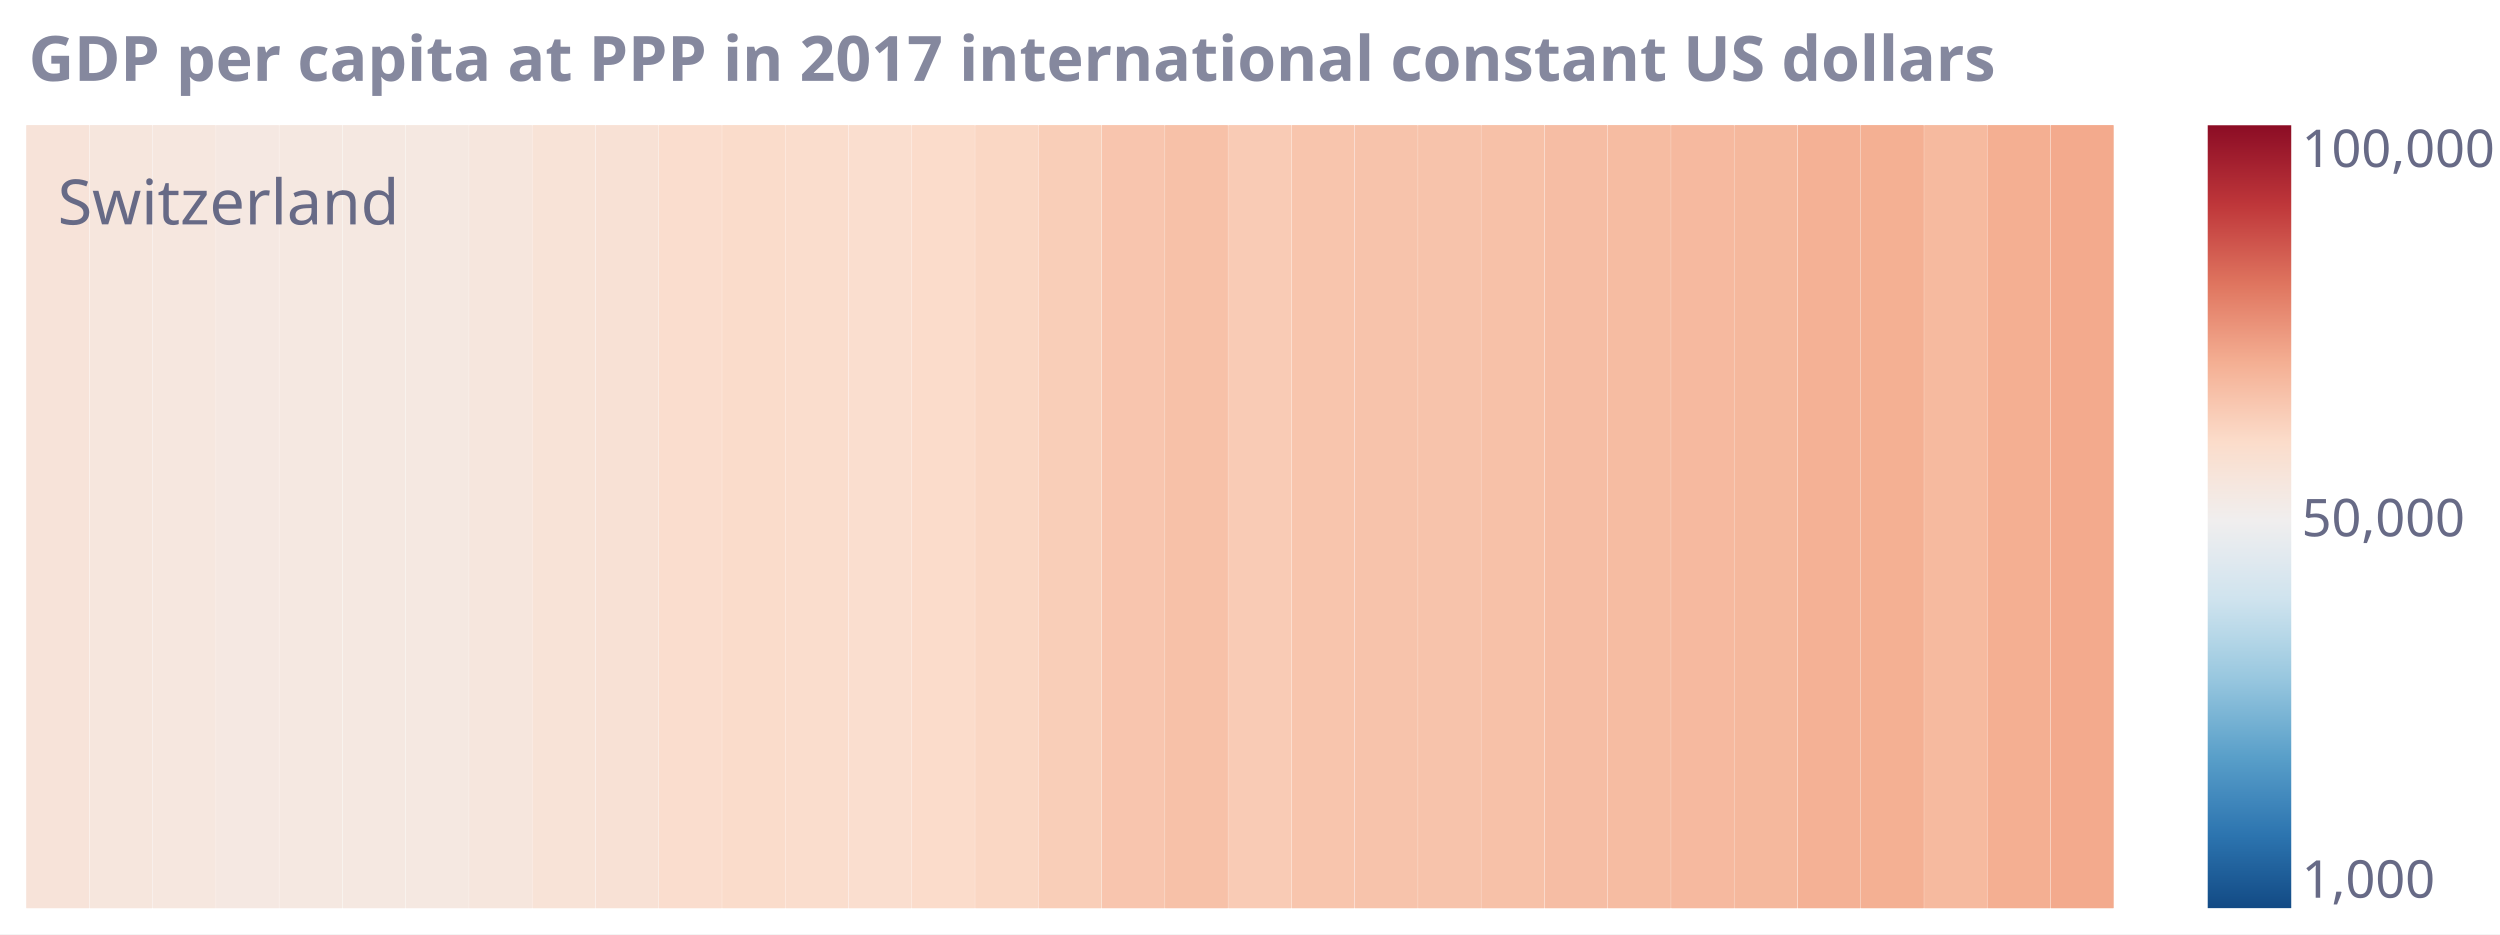
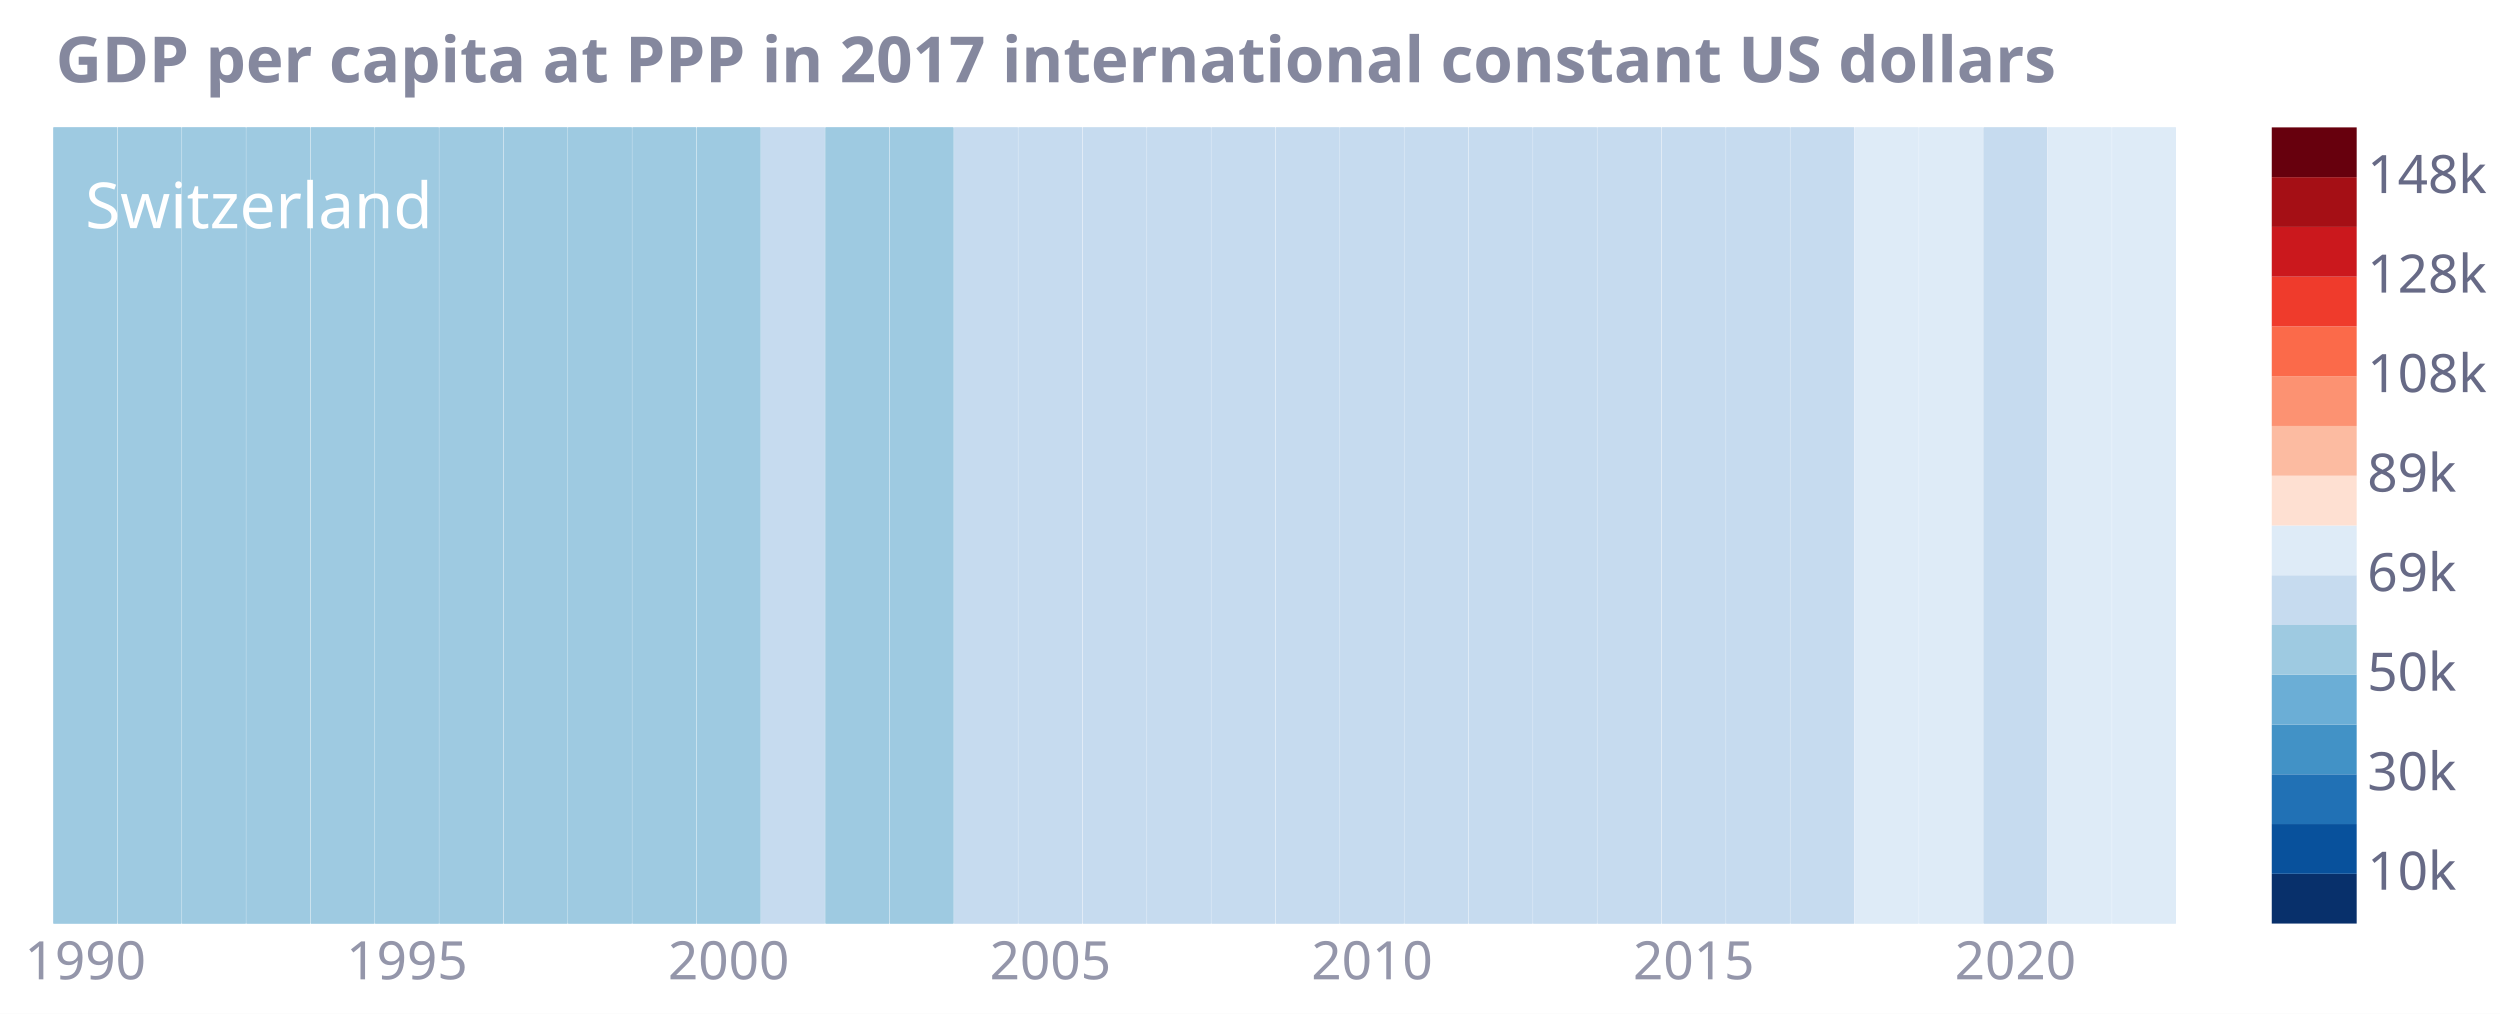
- <svg xmlns="http://www.w3.org/2000/svg" version="1.1" class="marks" width="479" height="179" viewBox="0 0 479 179">
-   <rect width="479" height="179" fill="white" />
-   <g fill="none" stroke-miterlimit="10" transform="translate(5,24)">
+ <svg xmlns="http://www.w3.org/2000/svg" version="1.1" class="marks" width="471" height="191" viewBox="0 0 471 191">
+   <rect width="471" height="191" fill="white" />
+   <g fill="none" stroke-miterlimit="10" transform="translate(10,24)">
    <g class="mark-group role-frame root" role="graphics-object" aria-roledescription="group mark container">
      <g transform="translate(0,0)">
        <path class="background" aria-hidden="true" d="M0,0h400v150h-400Z" />
        <g>
          <g class="mark-group role-axis" role="graphics-symbol" aria-roledescription="axis" aria-label="X-axis titled 'GDP per capita at PPP in 2017 international constant US dollars' for a discrete scale with 33 values: 1990, 1991, 1992, 1993, 1994, ending with 2022">
            <g transform="translate(0.5,150.5)">
              <path class="background" aria-hidden="true" d="M0,0h0v0h0Z" pointer-events="none" />
              <g>
-                 <g class="mark-text role-axis-label" pointer-events="none" />
+                 <g class="mark-text role-axis-label" pointer-events="none">
+                   <text text-anchor="middle" transform="translate(5.560606,10)" font-family="Circular Std Book" font-size="10px" fill="#676A86" fill-opacity="0.7" opacity="1">1990</text>
+                   <text text-anchor="middle" transform="translate(66.16667,10)" font-family="Circular Std Book" font-size="10px" fill="#676A86" fill-opacity="0.7" opacity="1">1995</text>
+                   <text text-anchor="middle" transform="translate(126.7727,10)" font-family="Circular Std Book" font-size="10px" fill="#676A86" fill-opacity="0.7" opacity="1">2000</text>
+                   <text text-anchor="middle" transform="translate(187.3788,10)" font-family="Circular Std Book" font-size="10px" fill="#676A86" fill-opacity="0.7" opacity="1">2005</text>
+                   <text text-anchor="middle" transform="translate(247.9848,10)" font-family="Circular Std Book" font-size="10px" fill="#676A86" fill-opacity="0.7" opacity="1">2010</text>
+                   <text text-anchor="middle" transform="translate(308.5909,10)" font-family="Circular Std Book" font-size="10px" fill="#676A86" fill-opacity="0.7" opacity="1">2015</text>
+                   <text text-anchor="middle" transform="translate(369.197,10)" font-family="Circular Std Book" font-size="10px" fill="#676A86" fill-opacity="0.7" opacity="1">2020</text>
+                 </g>
                <g class="mark-text role-axis-title" pointer-events="none">
                  <text text-anchor="start" transform="translate(0,-159)" font-family="Circular Std Book" font-size="12px" font-weight="bold" fill="#676A86" fill-opacity="0.8" opacity="1">GDP per capita at PPP in 2017 international constant US dollars</text>
                </g>
              </g>
              <path class="foreground" aria-hidden="true" d="" pointer-events="none" display="none" />
            </g>
          </g>
          <g class="mark-text role-mark layer_0_marks" role="graphics-object" aria-roledescription="text mark container">
-             <text aria-label="Year: 1990; t: 56232.02608; GDP: 56232.03" role="graphics-symbol" aria-roledescription="text mark" text-anchor="start" transform="translate(6.060606,19)" font-family="Circular Std Book" font-size="12px" fill="#676A86">Switzerland</text>
+             <text aria-label="Year: 1990; t: 56.2320k; GDP: 56232.03" role="graphics-symbol" aria-roledescription="text mark" text-anchor="start" transform="translate(6.060606,19)" font-family="Circular Std Book" font-size="12px" fill="white">Switzerland</text>
          </g>
          <g class="mark-rect role-mark layer_1_marks" role="graphics-object" aria-roledescription="rect mark container">
-             <path aria-label="Year: 1990; t: 56232.02608; GDP: 56232.03" role="graphics-symbol" aria-roledescription="bar" d="M0.061,0h12v150h-12Z" fill="rgb(247, 227, 217)" />
-             <path aria-label="Year: 1991; t: 55025.0113081; GDP: 55025.01" role="graphics-symbol" aria-roledescription="bar" d="M12.182,0h12v150h-12Z" fill="rgb(246, 230, 221)" />
-             <path aria-label="Year: 1992; t: 54397.8807611; GDP: 54397.88" role="graphics-symbol" aria-roledescription="bar" d="M24.303,0h12v150h-12Z" fill="rgb(246, 231, 223)" />
-             <path aria-label="Year: 1993; t: 53836.8088528; GDP: 53836.81" role="graphics-symbol" aria-roledescription="bar" d="M36.424,0h12v150h-12Z" fill="rgb(245, 232, 226)" />
-             <path aria-label="Year: 1994; t: 54087.5195518; GDP: 54087.52" role="graphics-symbol" aria-roledescription="bar" d="M48.545,0h12v150h-12Z" fill="rgb(245, 232, 225)" />
-             <path aria-label="Year: 1995; t: 53985.6453064; GDP: 53985.65" role="graphics-symbol" aria-roledescription="bar" d="M60.667,0h12v150h-12Z" fill="rgb(245, 232, 225)" />
-             <path aria-label="Year: 1996; t: 54001.0531545; GDP: 54001.05" role="graphics-symbol" aria-roledescription="bar" d="M72.788,0h12v150h-12Z" fill="rgb(245, 232, 225)" />
-             <path aria-label="Year: 1997; t: 55089.3272855; GDP: 55089.33" role="graphics-symbol" aria-roledescription="bar" d="M84.909,0h12v150h-12Z" fill="rgb(246, 230, 221)" />
-             <path aria-label="Year: 1998; t: 56590.1173761; GDP: 56590.12" role="graphics-symbol" aria-roledescription="bar" d="M97.03,0h12v150h-12Z" fill="rgb(248, 227, 215)" />
-             <path aria-label="Year: 1999; t: 57257.3182189; GDP: 57257.32" role="graphics-symbol" aria-roledescription="bar" d="M109.152,0h12v150h-12Z" fill="rgb(248, 225, 213)" />
-             <path aria-label="Year: 2000; t: 59190.4153449; GDP: 59190.42" role="graphics-symbol" aria-roledescription="bar" d="M121.273,0h12v150h-12Z" fill="rgb(250, 221, 206)" />
-             <path aria-label="Year: 2001; t: 59743.8159278; GDP: 59743.82" role="graphics-symbol" aria-roledescription="bar" d="M133.394,0h12v150h-12Z" fill="rgb(250, 220, 203)" />
-             <path aria-label="Year: 2002; t: 59250.1644698; GDP: 59250.16" role="graphics-symbol" aria-roledescription="bar" d="M145.515,0h12v150h-12Z" fill="rgb(250, 221, 205)" />
-             <path aria-label="Year: 2003; t: 58793.1482985; GDP: 58793.15" role="graphics-symbol" aria-roledescription="bar" d="M157.636,0h12v150h-12Z" fill="rgb(250, 222, 207)" />
-             <path aria-label="Year: 2004; t: 59967.9130412; GDP: 59967.91" role="graphics-symbol" aria-roledescription="bar" d="M169.758,0h12v150h-12Z" fill="rgb(251, 220, 203)" />
-             <path aria-label="Year: 2005; t: 61223.3932374; GDP: 61223.39" role="graphics-symbol" aria-roledescription="bar" d="M181.879,0h12v150h-12Z" fill="rgb(250, 215, 196)" />
-             <path aria-label="Year: 2006; t: 63318.7948865; GDP: 63318.79" role="graphics-symbol" aria-roledescription="bar" d="M194,0h12v150h-12Z" fill="rgb(249, 206, 184)" />
-             <path aria-label="Year: 2007; t: 65213.1805367; GDP: 65213.18" role="graphics-symbol" aria-roledescription="bar" d="M206.121,0h12v150h-12Z" fill="rgb(248, 197, 174)" />
-             <path aria-label="Year: 2008; t: 66197.8674739; GDP: 66197.87" role="graphics-symbol" aria-roledescription="bar" d="M218.242,0h12v150h-12Z" fill="rgb(247, 193, 168)" />
-             <path aria-label="Year: 2009; t: 63873.952372; GDP: 63873.95" role="graphics-symbol" aria-roledescription="bar" d="M230.364,0h12v150h-12Z" fill="rgb(249, 203, 181)" />
-             <path aria-label="Year: 2010; t: 65262.3409776; GDP: 65262.34" role="graphics-symbol" aria-roledescription="bar" d="M242.485,0h12v150h-12Z" fill="rgb(248, 197, 173)" />
-             <path aria-label="Year: 2011; t: 65710.915067; GDP: 65710.92" role="graphics-symbol" aria-roledescription="bar" d="M254.606,0h12v150h-12Z" fill="rgb(247, 195, 171)" />
-             <path aria-label="Year: 2012; t: 65783.5891077; GDP: 65783.59" role="graphics-symbol" aria-roledescription="bar" d="M266.727,0h12v150h-12Z" fill="rgb(247, 195, 171)" />
-             <path aria-label="Year: 2013; t: 66196.9473126; GDP: 66196.95" role="graphics-symbol" aria-roledescription="bar" d="M278.848,0h12v150h-12Z" fill="rgb(247, 193, 168)" />
-             <path aria-label="Year: 2014; t: 66930.8686271; GDP: 66930.87" role="graphics-symbol" aria-roledescription="bar" d="M290.97,0h12v150h-12Z" fill="rgb(246, 189, 164)" />
-             <path aria-label="Year: 2015; t: 67261.5940094; GDP: 67261.59" role="graphics-symbol" aria-roledescription="bar" d="M303.091,0h12v150h-12Z" fill="rgb(246, 188, 162)" />
-             <path aria-label="Year: 2016; t: 67907.3938774; GDP: 67907.39" role="graphics-symbol" aria-roledescription="bar" d="M315.212,0h12v150h-12Z" fill="rgb(246, 185, 159)" />
-             <path aria-label="Year: 2017; t: 68193.5054944; GDP: 68193.51" role="graphics-symbol" aria-roledescription="bar" d="M327.333,0h12v150h-12Z" fill="rgb(245, 184, 157)" />
-             <path aria-label="Year: 2018; t: 69629.3366101; GDP: 69629.34" role="graphics-symbol" aria-roledescription="bar" d="M339.455,0h12v150h-12Z" fill="rgb(244, 177, 149)" />
-             <path aria-label="Year: 2019; t: 69923.931209; GDP: 69923.93" role="graphics-symbol" aria-roledescription="bar" d="M351.576,0h12v150h-12Z" fill="rgb(244, 176, 147)" />
-             <path aria-label="Year: 2020; t: 67765.881429; GDP: 67765.88" role="graphics-symbol" aria-roledescription="bar" d="M363.697,0h12v150h-12Z" fill="rgb(246, 186, 159)" />
-             <path aria-label="Year: 2021; t: 70097.3687529; GDP: 70097.37" role="graphics-symbol" aria-roledescription="bar" d="M375.818,0h12v150h-12Z" fill="rgb(244, 175, 146)" />
-             <path aria-label="Year: 2022; t: 70999.6879113; GDP: 70999.69" role="graphics-symbol" aria-roledescription="bar" d="M387.939,0h12v150h-12Z" fill="rgb(243, 170, 141)" />
+             <path aria-label="Year: 1990; t: 56.2320k; GDP: 56232.03" role="graphics-symbol" aria-roledescription="bar" d="M0.061,0h12v150h-12Z" fill="#9ECAE1" />
+             <path aria-label="Year: 1991; t: 55.0250k; GDP: 55025.01" role="graphics-symbol" aria-roledescription="bar" d="M12.182,0h12v150h-12Z" fill="#9ECAE1" />
+             <path aria-label="Year: 1992; t: 54.3979k; GDP: 54397.88" role="graphics-symbol" aria-roledescription="bar" d="M24.303,0h12v150h-12Z" fill="#9ECAE1" />
+             <path aria-label="Year: 1993; t: 53.8368k; GDP: 53836.81" role="graphics-symbol" aria-roledescription="bar" d="M36.424,0h12v150h-12Z" fill="#9ECAE1" />
+             <path aria-label="Year: 1994; t: 54.0875k; GDP: 54087.52" role="graphics-symbol" aria-roledescription="bar" d="M48.545,0h12v150h-12Z" fill="#9ECAE1" />
+             <path aria-label="Year: 1995; t: 53.9856k; GDP: 53985.65" role="graphics-symbol" aria-roledescription="bar" d="M60.667,0h12v150h-12Z" fill="#9ECAE1" />
+             <path aria-label="Year: 1996; t: 54.0011k; GDP: 54001.05" role="graphics-symbol" aria-roledescription="bar" d="M72.788,0h12v150h-12Z" fill="#9ECAE1" />
+             <path aria-label="Year: 1997; t: 55.0893k; GDP: 55089.33" role="graphics-symbol" aria-roledescription="bar" d="M84.909,0h12v150h-12Z" fill="#9ECAE1" />
+             <path aria-label="Year: 1998; t: 56.5901k; GDP: 56590.12" role="graphics-symbol" aria-roledescription="bar" d="M97.03,0h12v150h-12Z" fill="#9ECAE1" />
+             <path aria-label="Year: 1999; t: 57.2573k; GDP: 57257.32" role="graphics-symbol" aria-roledescription="bar" d="M109.152,0h12v150h-12Z" fill="#9ECAE1" />
+             <path aria-label="Year: 2000; t: 59.1904k; GDP: 59190.42" role="graphics-symbol" aria-roledescription="bar" d="M121.273,0h12v150h-12Z" fill="#9ECAE1" />
+             <path aria-label="Year: 2001; t: 59.7438k; GDP: 59743.82" role="graphics-symbol" aria-roledescription="bar" d="M133.394,0h12v150h-12Z" fill="#C6DBEF" />
+             <path aria-label="Year: 2002; t: 59.2502k; GDP: 59250.16" role="graphics-symbol" aria-roledescription="bar" d="M145.515,0h12v150h-12Z" fill="#9ECAE1" />
+             <path aria-label="Year: 2003; t: 58.7931k; GDP: 58793.15" role="graphics-symbol" aria-roledescription="bar" d="M157.636,0h12v150h-12Z" fill="#9ECAE1" />
+             <path aria-label="Year: 2004; t: 59.9679k; GDP: 59967.91" role="graphics-symbol" aria-roledescription="bar" d="M169.758,0h12v150h-12Z" fill="#C6DBEF" />
+             <path aria-label="Year: 2005; t: 61.2234k; GDP: 61223.39" role="graphics-symbol" aria-roledescription="bar" d="M181.879,0h12v150h-12Z" fill="#C6DBEF" />
+             <path aria-label="Year: 2006; t: 63.3188k; GDP: 63318.79" role="graphics-symbol" aria-roledescription="bar" d="M194,0h12v150h-12Z" fill="#C6DBEF" />
+             <path aria-label="Year: 2007; t: 65.2132k; GDP: 65213.18" role="graphics-symbol" aria-roledescription="bar" d="M206.121,0h12v150h-12Z" fill="#C6DBEF" />
+             <path aria-label="Year: 2008; t: 66.1979k; GDP: 66197.87" role="graphics-symbol" aria-roledescription="bar" d="M218.242,0h12v150h-12Z" fill="#C6DBEF" />
+             <path aria-label="Year: 2009; t: 63.8740k; GDP: 63873.95" role="graphics-symbol" aria-roledescription="bar" d="M230.364,0h12v150h-12Z" fill="#C6DBEF" />
+             <path aria-label="Year: 2010; t: 65.2623k; GDP: 65262.34" role="graphics-symbol" aria-roledescription="bar" d="M242.485,0h12v150h-12Z" fill="#C6DBEF" />
+             <path aria-label="Year: 2011; t: 65.7109k; GDP: 65710.92" role="graphics-symbol" aria-roledescription="bar" d="M254.606,0h12v150h-12Z" fill="#C6DBEF" />
+             <path aria-label="Year: 2012; t: 65.7836k; GDP: 65783.59" role="graphics-symbol" aria-roledescription="bar" d="M266.727,0h12v150h-12Z" fill="#C6DBEF" />
+             <path aria-label="Year: 2013; t: 66.1969k; GDP: 66196.95" role="graphics-symbol" aria-roledescription="bar" d="M278.848,0h12v150h-12Z" fill="#C6DBEF" />
+             <path aria-label="Year: 2014; t: 66.9309k; GDP: 66930.87" role="graphics-symbol" aria-roledescription="bar" d="M290.97,0h12v150h-12Z" fill="#C6DBEF" />
+             <path aria-label="Year: 2015; t: 67.2616k; GDP: 67261.59" role="graphics-symbol" aria-roledescription="bar" d="M303.091,0h12v150h-12Z" fill="#C6DBEF" />
+             <path aria-label="Year: 2016; t: 67.9074k; GDP: 67907.39" role="graphics-symbol" aria-roledescription="bar" d="M315.212,0h12v150h-12Z" fill="#C6DBEF" />
+             <path aria-label="Year: 2017; t: 68.1935k; GDP: 68193.51" role="graphics-symbol" aria-roledescription="bar" d="M327.333,0h12v150h-12Z" fill="#C6DBEF" />
+             <path aria-label="Year: 2018; t: 69.6293k; GDP: 69629.34" role="graphics-symbol" aria-roledescription="bar" d="M339.455,0h12v150h-12Z" fill="#DEEBF7" />
+             <path aria-label="Year: 2019; t: 69.9239k; GDP: 69923.93" role="graphics-symbol" aria-roledescription="bar" d="M351.576,0h12v150h-12Z" fill="#DEEBF7" />
+             <path aria-label="Year: 2020; t: 67.7659k; GDP: 67765.88" role="graphics-symbol" aria-roledescription="bar" d="M363.697,0h12v150h-12Z" fill="#C6DBEF" />
+             <path aria-label="Year: 2021; t: 70.0974k; GDP: 70097.37" role="graphics-symbol" aria-roledescription="bar" d="M375.818,0h12v150h-12Z" fill="#DEEBF7" />
+             <path aria-label="Year: 2022; t: 70.9997k; GDP: 70999.69" role="graphics-symbol" aria-roledescription="bar" d="M387.939,0h12v150h-12Z" fill="#DEEBF7" />
          </g>
          <g class="mark-rect role-mark layer_2_marks" role="graphics-object" aria-roledescription="rect mark container">
-             <path aria-label="Year: 1990; t: 56232.02608; GDP: 56232.03" role="graphics-symbol" aria-roledescription="bar" d="M0.061,0h12v150h-12Z" fill="rgb(247, 227, 217)" />
-             <path aria-label="Year: 1991; t: 55025.0113081; GDP: 55025.01" role="graphics-symbol" aria-roledescription="bar" d="M12.182,0h12v150h-12Z" fill="rgb(246, 230, 221)" />
-             <path aria-label="Year: 1992; t: 54397.8807611; GDP: 54397.88" role="graphics-symbol" aria-roledescription="bar" d="M24.303,0h12v150h-12Z" fill="rgb(246, 231, 223)" />
-             <path aria-label="Year: 1993; t: 53836.8088528; GDP: 53836.81" role="graphics-symbol" aria-roledescription="bar" d="M36.424,0h12v150h-12Z" fill="rgb(245, 232, 226)" />
-             <path aria-label="Year: 1994; t: 54087.5195518; GDP: 54087.52" role="graphics-symbol" aria-roledescription="bar" d="M48.545,0h12v150h-12Z" fill="rgb(245, 232, 225)" />
-             <path aria-label="Year: 1995; t: 53985.6453064; GDP: 53985.65" role="graphics-symbol" aria-roledescription="bar" d="M60.667,0h12v150h-12Z" fill="rgb(245, 232, 225)" />
-             <path aria-label="Year: 1996; t: 54001.0531545; GDP: 54001.05" role="graphics-symbol" aria-roledescription="bar" d="M72.788,0h12v150h-12Z" fill="rgb(245, 232, 225)" />
-             <path aria-label="Year: 1997; t: 55089.3272855; GDP: 55089.33" role="graphics-symbol" aria-roledescription="bar" d="M84.909,0h12v150h-12Z" fill="rgb(246, 230, 221)" />
-             <path aria-label="Year: 1998; t: 56590.1173761; GDP: 56590.12" role="graphics-symbol" aria-roledescription="bar" d="M97.03,0h12v150h-12Z" fill="rgb(248, 227, 215)" />
-             <path aria-label="Year: 1999; t: 57257.3182189; GDP: 57257.32" role="graphics-symbol" aria-roledescription="bar" d="M109.152,0h12v150h-12Z" fill="rgb(248, 225, 213)" />
-             <path aria-label="Year: 2000; t: 59190.4153449; GDP: 59190.42" role="graphics-symbol" aria-roledescription="bar" d="M121.273,0h12v150h-12Z" fill="rgb(250, 221, 206)" />
-             <path aria-label="Year: 2001; t: 59743.8159278; GDP: 59743.82" role="graphics-symbol" aria-roledescription="bar" d="M133.394,0h12v150h-12Z" fill="rgb(250, 220, 203)" />
-             <path aria-label="Year: 2002; t: 59250.1644698; GDP: 59250.16" role="graphics-symbol" aria-roledescription="bar" d="M145.515,0h12v150h-12Z" fill="rgb(250, 221, 205)" />
-             <path aria-label="Year: 2003; t: 58793.1482985; GDP: 58793.15" role="graphics-symbol" aria-roledescription="bar" d="M157.636,0h12v150h-12Z" fill="rgb(250, 222, 207)" />
-             <path aria-label="Year: 2004; t: 59967.9130412; GDP: 59967.91" role="graphics-symbol" aria-roledescription="bar" d="M169.758,0h12v150h-12Z" fill="rgb(251, 220, 203)" />
-             <path aria-label="Year: 2005; t: 61223.3932374; GDP: 61223.39" role="graphics-symbol" aria-roledescription="bar" d="M181.879,0h12v150h-12Z" fill="rgb(250, 215, 196)" />
-             <path aria-label="Year: 2006; t: 63318.7948865; GDP: 63318.79" role="graphics-symbol" aria-roledescription="bar" d="M194,0h12v150h-12Z" fill="rgb(249, 206, 184)" />
-             <path aria-label="Year: 2007; t: 65213.1805367; GDP: 65213.18" role="graphics-symbol" aria-roledescription="bar" d="M206.121,0h12v150h-12Z" fill="rgb(248, 197, 174)" />
-             <path aria-label="Year: 2008; t: 66197.8674739; GDP: 66197.87" role="graphics-symbol" aria-roledescription="bar" d="M218.242,0h12v150h-12Z" fill="rgb(247, 193, 168)" />
-             <path aria-label="Year: 2009; t: 63873.952372; GDP: 63873.95" role="graphics-symbol" aria-roledescription="bar" d="M230.364,0h12v150h-12Z" fill="rgb(249, 203, 181)" />
-             <path aria-label="Year: 2010; t: 65262.3409776; GDP: 65262.34" role="graphics-symbol" aria-roledescription="bar" d="M242.485,0h12v150h-12Z" fill="rgb(248, 197, 173)" />
-             <path aria-label="Year: 2011; t: 65710.915067; GDP: 65710.92" role="graphics-symbol" aria-roledescription="bar" d="M254.606,0h12v150h-12Z" fill="rgb(247, 195, 171)" />
-             <path aria-label="Year: 2012; t: 65783.5891077; GDP: 65783.59" role="graphics-symbol" aria-roledescription="bar" d="M266.727,0h12v150h-12Z" fill="rgb(247, 195, 171)" />
-             <path aria-label="Year: 2013; t: 66196.9473126; GDP: 66196.95" role="graphics-symbol" aria-roledescription="bar" d="M278.848,0h12v150h-12Z" fill="rgb(247, 193, 168)" />
-             <path aria-label="Year: 2014; t: 66930.8686271; GDP: 66930.87" role="graphics-symbol" aria-roledescription="bar" d="M290.97,0h12v150h-12Z" fill="rgb(246, 189, 164)" />
-             <path aria-label="Year: 2015; t: 67261.5940094; GDP: 67261.59" role="graphics-symbol" aria-roledescription="bar" d="M303.091,0h12v150h-12Z" fill="rgb(246, 188, 162)" />
-             <path aria-label="Year: 2016; t: 67907.3938774; GDP: 67907.39" role="graphics-symbol" aria-roledescription="bar" d="M315.212,0h12v150h-12Z" fill="rgb(246, 185, 159)" />
-             <path aria-label="Year: 2017; t: 68193.5054944; GDP: 68193.51" role="graphics-symbol" aria-roledescription="bar" d="M327.333,0h12v150h-12Z" fill="rgb(245, 184, 157)" />
-             <path aria-label="Year: 2018; t: 69629.3366101; GDP: 69629.34" role="graphics-symbol" aria-roledescription="bar" d="M339.455,0h12v150h-12Z" fill="rgb(244, 177, 149)" />
-             <path aria-label="Year: 2019; t: 69923.931209; GDP: 69923.93" role="graphics-symbol" aria-roledescription="bar" d="M351.576,0h12v150h-12Z" fill="rgb(244, 176, 147)" />
-             <path aria-label="Year: 2020; t: 67765.881429; GDP: 67765.88" role="graphics-symbol" aria-roledescription="bar" d="M363.697,0h12v150h-12Z" fill="rgb(246, 186, 159)" />
-             <path aria-label="Year: 2021; t: 70097.3687529; GDP: 70097.37" role="graphics-symbol" aria-roledescription="bar" d="M375.818,0h12v150h-12Z" fill="rgb(244, 175, 146)" />
-             <path aria-label="Year: 2022; t: 70999.6879113; GDP: 70999.69" role="graphics-symbol" aria-roledescription="bar" d="M387.939,0h12v150h-12Z" fill="rgb(243, 170, 141)" />
+             <path aria-label="Year: 1990; t: 56.2320k; GDP: 56232.03" role="graphics-symbol" aria-roledescription="bar" d="M0.061,0h12v150h-12Z" fill="#9ECAE1" />
+             <path aria-label="Year: 1991; t: 55.0250k; GDP: 55025.01" role="graphics-symbol" aria-roledescription="bar" d="M12.182,0h12v150h-12Z" fill="#9ECAE1" />
+             <path aria-label="Year: 1992; t: 54.3979k; GDP: 54397.88" role="graphics-symbol" aria-roledescription="bar" d="M24.303,0h12v150h-12Z" fill="#9ECAE1" />
+             <path aria-label="Year: 1993; t: 53.8368k; GDP: 53836.81" role="graphics-symbol" aria-roledescription="bar" d="M36.424,0h12v150h-12Z" fill="#9ECAE1" />
+             <path aria-label="Year: 1994; t: 54.0875k; GDP: 54087.52" role="graphics-symbol" aria-roledescription="bar" d="M48.545,0h12v150h-12Z" fill="#9ECAE1" />
+             <path aria-label="Year: 1995; t: 53.9856k; GDP: 53985.65" role="graphics-symbol" aria-roledescription="bar" d="M60.667,0h12v150h-12Z" fill="#9ECAE1" />
+             <path aria-label="Year: 1996; t: 54.0011k; GDP: 54001.05" role="graphics-symbol" aria-roledescription="bar" d="M72.788,0h12v150h-12Z" fill="#9ECAE1" />
+             <path aria-label="Year: 1997; t: 55.0893k; GDP: 55089.33" role="graphics-symbol" aria-roledescription="bar" d="M84.909,0h12v150h-12Z" fill="#9ECAE1" />
+             <path aria-label="Year: 1998; t: 56.5901k; GDP: 56590.12" role="graphics-symbol" aria-roledescription="bar" d="M97.03,0h12v150h-12Z" fill="#9ECAE1" />
+             <path aria-label="Year: 1999; t: 57.2573k; GDP: 57257.32" role="graphics-symbol" aria-roledescription="bar" d="M109.152,0h12v150h-12Z" fill="#9ECAE1" />
+             <path aria-label="Year: 2000; t: 59.1904k; GDP: 59190.42" role="graphics-symbol" aria-roledescription="bar" d="M121.273,0h12v150h-12Z" fill="#9ECAE1" />
+             <path aria-label="Year: 2001; t: 59.7438k; GDP: 59743.82" role="graphics-symbol" aria-roledescription="bar" d="M133.394,0h12v150h-12Z" fill="#C6DBEF" />
+             <path aria-label="Year: 2002; t: 59.2502k; GDP: 59250.16" role="graphics-symbol" aria-roledescription="bar" d="M145.515,0h12v150h-12Z" fill="#9ECAE1" />
+             <path aria-label="Year: 2003; t: 58.7931k; GDP: 58793.15" role="graphics-symbol" aria-roledescription="bar" d="M157.636,0h12v150h-12Z" fill="#9ECAE1" />
+             <path aria-label="Year: 2004; t: 59.9679k; GDP: 59967.91" role="graphics-symbol" aria-roledescription="bar" d="M169.758,0h12v150h-12Z" fill="#C6DBEF" />
+             <path aria-label="Year: 2005; t: 61.2234k; GDP: 61223.39" role="graphics-symbol" aria-roledescription="bar" d="M181.879,0h12v150h-12Z" fill="#C6DBEF" />
+             <path aria-label="Year: 2006; t: 63.3188k; GDP: 63318.79" role="graphics-symbol" aria-roledescription="bar" d="M194,0h12v150h-12Z" fill="#C6DBEF" />
+             <path aria-label="Year: 2007; t: 65.2132k; GDP: 65213.18" role="graphics-symbol" aria-roledescription="bar" d="M206.121,0h12v150h-12Z" fill="#C6DBEF" />
+             <path aria-label="Year: 2008; t: 66.1979k; GDP: 66197.87" role="graphics-symbol" aria-roledescription="bar" d="M218.242,0h12v150h-12Z" fill="#C6DBEF" />
+             <path aria-label="Year: 2009; t: 63.8740k; GDP: 63873.95" role="graphics-symbol" aria-roledescription="bar" d="M230.364,0h12v150h-12Z" fill="#C6DBEF" />
+             <path aria-label="Year: 2010; t: 65.2623k; GDP: 65262.34" role="graphics-symbol" aria-roledescription="bar" d="M242.485,0h12v150h-12Z" fill="#C6DBEF" />
+             <path aria-label="Year: 2011; t: 65.7109k; GDP: 65710.92" role="graphics-symbol" aria-roledescription="bar" d="M254.606,0h12v150h-12Z" fill="#C6DBEF" />
+             <path aria-label="Year: 2012; t: 65.7836k; GDP: 65783.59" role="graphics-symbol" aria-roledescription="bar" d="M266.727,0h12v150h-12Z" fill="#C6DBEF" />
+             <path aria-label="Year: 2013; t: 66.1969k; GDP: 66196.95" role="graphics-symbol" aria-roledescription="bar" d="M278.848,0h12v150h-12Z" fill="#C6DBEF" />
+             <path aria-label="Year: 2014; t: 66.9309k; GDP: 66930.87" role="graphics-symbol" aria-roledescription="bar" d="M290.97,0h12v150h-12Z" fill="#C6DBEF" />
+             <path aria-label="Year: 2015; t: 67.2616k; GDP: 67261.59" role="graphics-symbol" aria-roledescription="bar" d="M303.091,0h12v150h-12Z" fill="#C6DBEF" />
+             <path aria-label="Year: 2016; t: 67.9074k; GDP: 67907.39" role="graphics-symbol" aria-roledescription="bar" d="M315.212,0h12v150h-12Z" fill="#C6DBEF" />
+             <path aria-label="Year: 2017; t: 68.1935k; GDP: 68193.51" role="graphics-symbol" aria-roledescription="bar" d="M327.333,0h12v150h-12Z" fill="#C6DBEF" />
+             <path aria-label="Year: 2018; t: 69.6293k; GDP: 69629.34" role="graphics-symbol" aria-roledescription="bar" d="M339.455,0h12v150h-12Z" fill="#DEEBF7" />
+             <path aria-label="Year: 2019; t: 69.9239k; GDP: 69923.93" role="graphics-symbol" aria-roledescription="bar" d="M351.576,0h12v150h-12Z" fill="#DEEBF7" />
+             <path aria-label="Year: 2020; t: 67.7659k; GDP: 67765.88" role="graphics-symbol" aria-roledescription="bar" d="M363.697,0h12v150h-12Z" fill="#C6DBEF" />
+             <path aria-label="Year: 2021; t: 70.0974k; GDP: 70097.37" role="graphics-symbol" aria-roledescription="bar" d="M375.818,0h12v150h-12Z" fill="#DEEBF7" />
+             <path aria-label="Year: 2022; t: 70.9997k; GDP: 70999.69" role="graphics-symbol" aria-roledescription="bar" d="M387.939,0h12v150h-12Z" fill="#DEEBF7" />
          </g>
          <g class="mark-text role-mark layer_3_marks" role="graphics-object" aria-roledescription="text mark container">
-             <text aria-label="Year: 1990; t: 56232.02608; GDP: 56232.03" role="graphics-symbol" aria-roledescription="text mark" text-anchor="start" transform="translate(6.060606,19)" font-family="Circular Std Book" font-size="12px" fill="#676A86">Switzerland</text>
+             <text aria-label="Year: 1990; t: 56.2320k; GDP: 56232.03" role="graphics-symbol" aria-roledescription="text mark" text-anchor="start" transform="translate(6.060606,19)" font-family="Circular Std Book" font-size="12px" fill="white">Switzerland</text>
          </g>
-           <g class="mark-group role-legend" role="graphics-symbol" aria-roledescription="legend" aria-label="Gradient legend for fill color with values from 1,000 to 100,000">
+           <g class="mark-group role-legend" role="graphics-symbol" aria-roledescription="legend" aria-label="Discrete legend for fill color with 15 boundaries: 10k, 20k, 30k, 40k, 50k, 59k, 69k, 79k, 89k, 99k, 108k, 118k, 128k, 138k, 148k">
            <g transform="translate(418,0)">
-               <path class="background" aria-hidden="true" d="M0,0h51v150h-51Z" pointer-events="none" />
+               <path class="background" aria-hidden="true" d="M0,0h38v150h-38Z" pointer-events="none" />
              <g>
                <g class="mark-group role-legend-entry">
                  <g transform="translate(0,0)">
                    <path class="background" aria-hidden="true" d="M0,0h0v0h0Z" pointer-events="none" />
                    <g>
-                       <g class="mark-rect role-legend-gradient" pointer-events="none">
-                         <path d="M0,0h16v150h-16Z" fill="url(#gradient_178)" stroke="#ddd" stroke-width="0" opacity="1" />
+                       <g class="mark-rect role-legend-band" pointer-events="none">
+                         <path d="M0,140.625h16v9.375h-16Z" fill="#08306B" stroke="#ddd" stroke-width="0" opacity="1" />
+                         <path d="M0,131.25h16v9.375h-16Z" fill="#08519C" stroke="#ddd" stroke-width="0" opacity="1" />
+                         <path d="M0,121.875h16v9.375h-16Z" fill="#2171B5" stroke="#ddd" stroke-width="0" opacity="1" />
+                         <path d="M0,112.5h16v9.375h-16Z" fill="#4292C6" stroke="#ddd" stroke-width="0" opacity="1" />
+                         <path d="M0,103.125h16v9.375h-16Z" fill="#6BAED6" stroke="#ddd" stroke-width="0" opacity="1" />
+                         <path d="M0,93.75h16v9.375h-16Z" fill="#9ECAE1" stroke="#ddd" stroke-width="0" opacity="1" />
+                         <path d="M0,84.375h16v9.375h-16Z" fill="#C6DBEF" stroke="#ddd" stroke-width="0" opacity="1" />
+                         <path d="M0,75h16v9.375h-16Z" fill="#DEEBF7" stroke="#ddd" stroke-width="0" opacity="1" />
+                         <path d="M0,65.625h16v9.375h-16Z" fill="#FEE0D2" stroke="#ddd" stroke-width="0" opacity="1" />
+                         <path d="M0,56.25h16v9.375h-16Z" fill="#FCBBA1" stroke="#ddd" stroke-width="0" opacity="1" />
+                         <path d="M0,46.875h16v9.375h-16Z" fill="#FC9272" stroke="#ddd" stroke-width="0" opacity="1" />
+                         <path d="M0,37.5h16v9.375h-16Z" fill="#FB6A4A" stroke="#ddd" stroke-width="0" opacity="1" />
+                         <path d="M0,28.125h16v9.375h-16Z" fill="#EF3B2C" stroke="#ddd" stroke-width="0" opacity="1" />
+                         <path d="M0,18.75h16v9.375h-16Z" fill="#CB181D" stroke="#ddd" stroke-width="0" opacity="1" />
+                         <path d="M0,9.375h16v9.375h-16Z" fill="#A50F15" stroke="#ddd" stroke-width="0" opacity="1" />
+                         <path d="M0,0h16v9.375h-16Z" fill="#67000D" stroke="#ddd" stroke-width="0" opacity="1" />
                      </g>
                      <g class="mark-text role-legend-label" pointer-events="none">
-                         <text text-anchor="start" transform="translate(18,148)" font-family="Circular Std Book" font-size="10px" fill="#676A86" opacity="1">1,000</text>
-                         <text text-anchor="start" transform="translate(18,78.75758)" font-family="Circular Std Book" font-size="10px" fill="#676A86" opacity="1">50,000</text>
-                         <text text-anchor="start" transform="translate(18,8)" font-family="Circular Std Book" font-size="10px" fill="#676A86" opacity="1">100,000</text>
+                         <text text-anchor="start" transform="translate(18,148)" font-family="Circular Std Book" font-size="10px" fill="#676A86" opacity="1" />
+                         <text text-anchor="start" transform="translate(18,143.625)" font-family="Circular Std Book" font-size="10px" fill="#676A86" opacity="1">10k</text>
+                         <text text-anchor="start" transform="translate(18,134.25)" font-family="Circular Std Book" font-size="10px" fill="#676A86" opacity="0">20k</text>
+                         <text text-anchor="start" transform="translate(18,124.875)" font-family="Circular Std Book" font-size="10px" fill="#676A86" opacity="1">30k</text>
+                         <text text-anchor="start" transform="translate(18,115.5)" font-family="Circular Std Book" font-size="10px" fill="#676A86" opacity="0">40k</text>
+                         <text text-anchor="start" transform="translate(18,106.125)" font-family="Circular Std Book" font-size="10px" fill="#676A86" opacity="1">50k</text>
+                         <text text-anchor="start" transform="translate(18,96.75)" font-family="Circular Std Book" font-size="10px" fill="#676A86" opacity="0">59k</text>
+                         <text text-anchor="start" transform="translate(18,87.375)" font-family="Circular Std Book" font-size="10px" fill="#676A86" opacity="1">69k</text>
+                         <text text-anchor="start" transform="translate(18,78)" font-family="Circular Std Book" font-size="10px" fill="#676A86" opacity="0">79k</text>
+                         <text text-anchor="start" transform="translate(18,68.625)" font-family="Circular Std Book" font-size="10px" fill="#676A86" opacity="1">89k</text>
+                         <text text-anchor="start" transform="translate(18,59.25)" font-family="Circular Std Book" font-size="10px" fill="#676A86" opacity="0">99k</text>
+                         <text text-anchor="start" transform="translate(18,49.875)" font-family="Circular Std Book" font-size="10px" fill="#676A86" opacity="1">108k</text>
+                         <text text-anchor="start" transform="translate(18,40.5)" font-family="Circular Std Book" font-size="10px" fill="#676A86" opacity="0">118k</text>
+                         <text text-anchor="start" transform="translate(18,31.125)" font-family="Circular Std Book" font-size="10px" fill="#676A86" opacity="1">128k</text>
+                         <text text-anchor="start" transform="translate(18,21.75)" font-family="Circular Std Book" font-size="10px" fill="#676A86" opacity="0">138k</text>
+                         <text text-anchor="start" transform="translate(18,12.375)" font-family="Circular Std Book" font-size="10px" fill="#676A86" opacity="1">148k</text>
                      </g>
                    </g>
                    <path class="foreground" aria-hidden="true" d="" pointer-events="none" display="none" />
                  </g>
                </g>
              </g>
              <path class="foreground" aria-hidden="true" d="" pointer-events="none" display="none" />
            </g>
          </g>
        </g>
        <path class="foreground" aria-hidden="true" d="" display="none" />
      </g>
    </g>
  </g>
-   <defs>
-     <linearGradient id="gradient_178" x1="0" x2="0" y1="1" y2="0">
-       <stop offset="0" stop-color="rgb(19, 75, 133)" />
-       <stop offset="0.04" stop-color="rgb(30, 93, 152)" />
-       <stop offset="0.091" stop-color="rgb(44, 116, 175)" />
-       <stop offset="0.141" stop-color="rgb(66, 137, 189)" />
-       <stop offset="0.192" stop-color="rgb(89, 159, 201)" />
-       <stop offset="0.242" stop-color="rgb(120, 179, 212)" />
-       <stop offset="0.293" stop-color="rgb(152, 199, 223)" />
-       <stop offset="0.343" stop-color="rgb(180, 214, 231)" />
-       <stop offset="0.394" stop-color="rgb(207, 227, 238)" />
-       <stop offset="0.444" stop-color="rgb(224, 233, 239)" />
-       <stop offset="0.495" stop-color="rgb(240, 238, 238)" />
-       <stop offset="0.545" stop-color="rgb(246, 230, 221)" />
-       <stop offset="0.596" stop-color="rgb(251, 220, 202)" />
-       <stop offset="0.646" stop-color="rgb(248, 198, 175)" />
-       <stop offset="0.697" stop-color="rgb(244, 175, 147)" />
-       <stop offset="0.747" stop-color="rgb(234, 146, 121)" />
-       <stop offset="0.798" stop-color="rgb(223, 117, 95)" />
-       <stop offset="0.848" stop-color="rgb(207, 86, 77)" />
-       <stop offset="0.899" stop-color="rgb(191, 55, 58)" />
-       <stop offset="0.949" stop-color="rgb(166, 34, 48)" />
-       <stop offset="1" stop-color="rgb(140, 13, 37)" />
-     </linearGradient>
-   </defs>
</svg>
